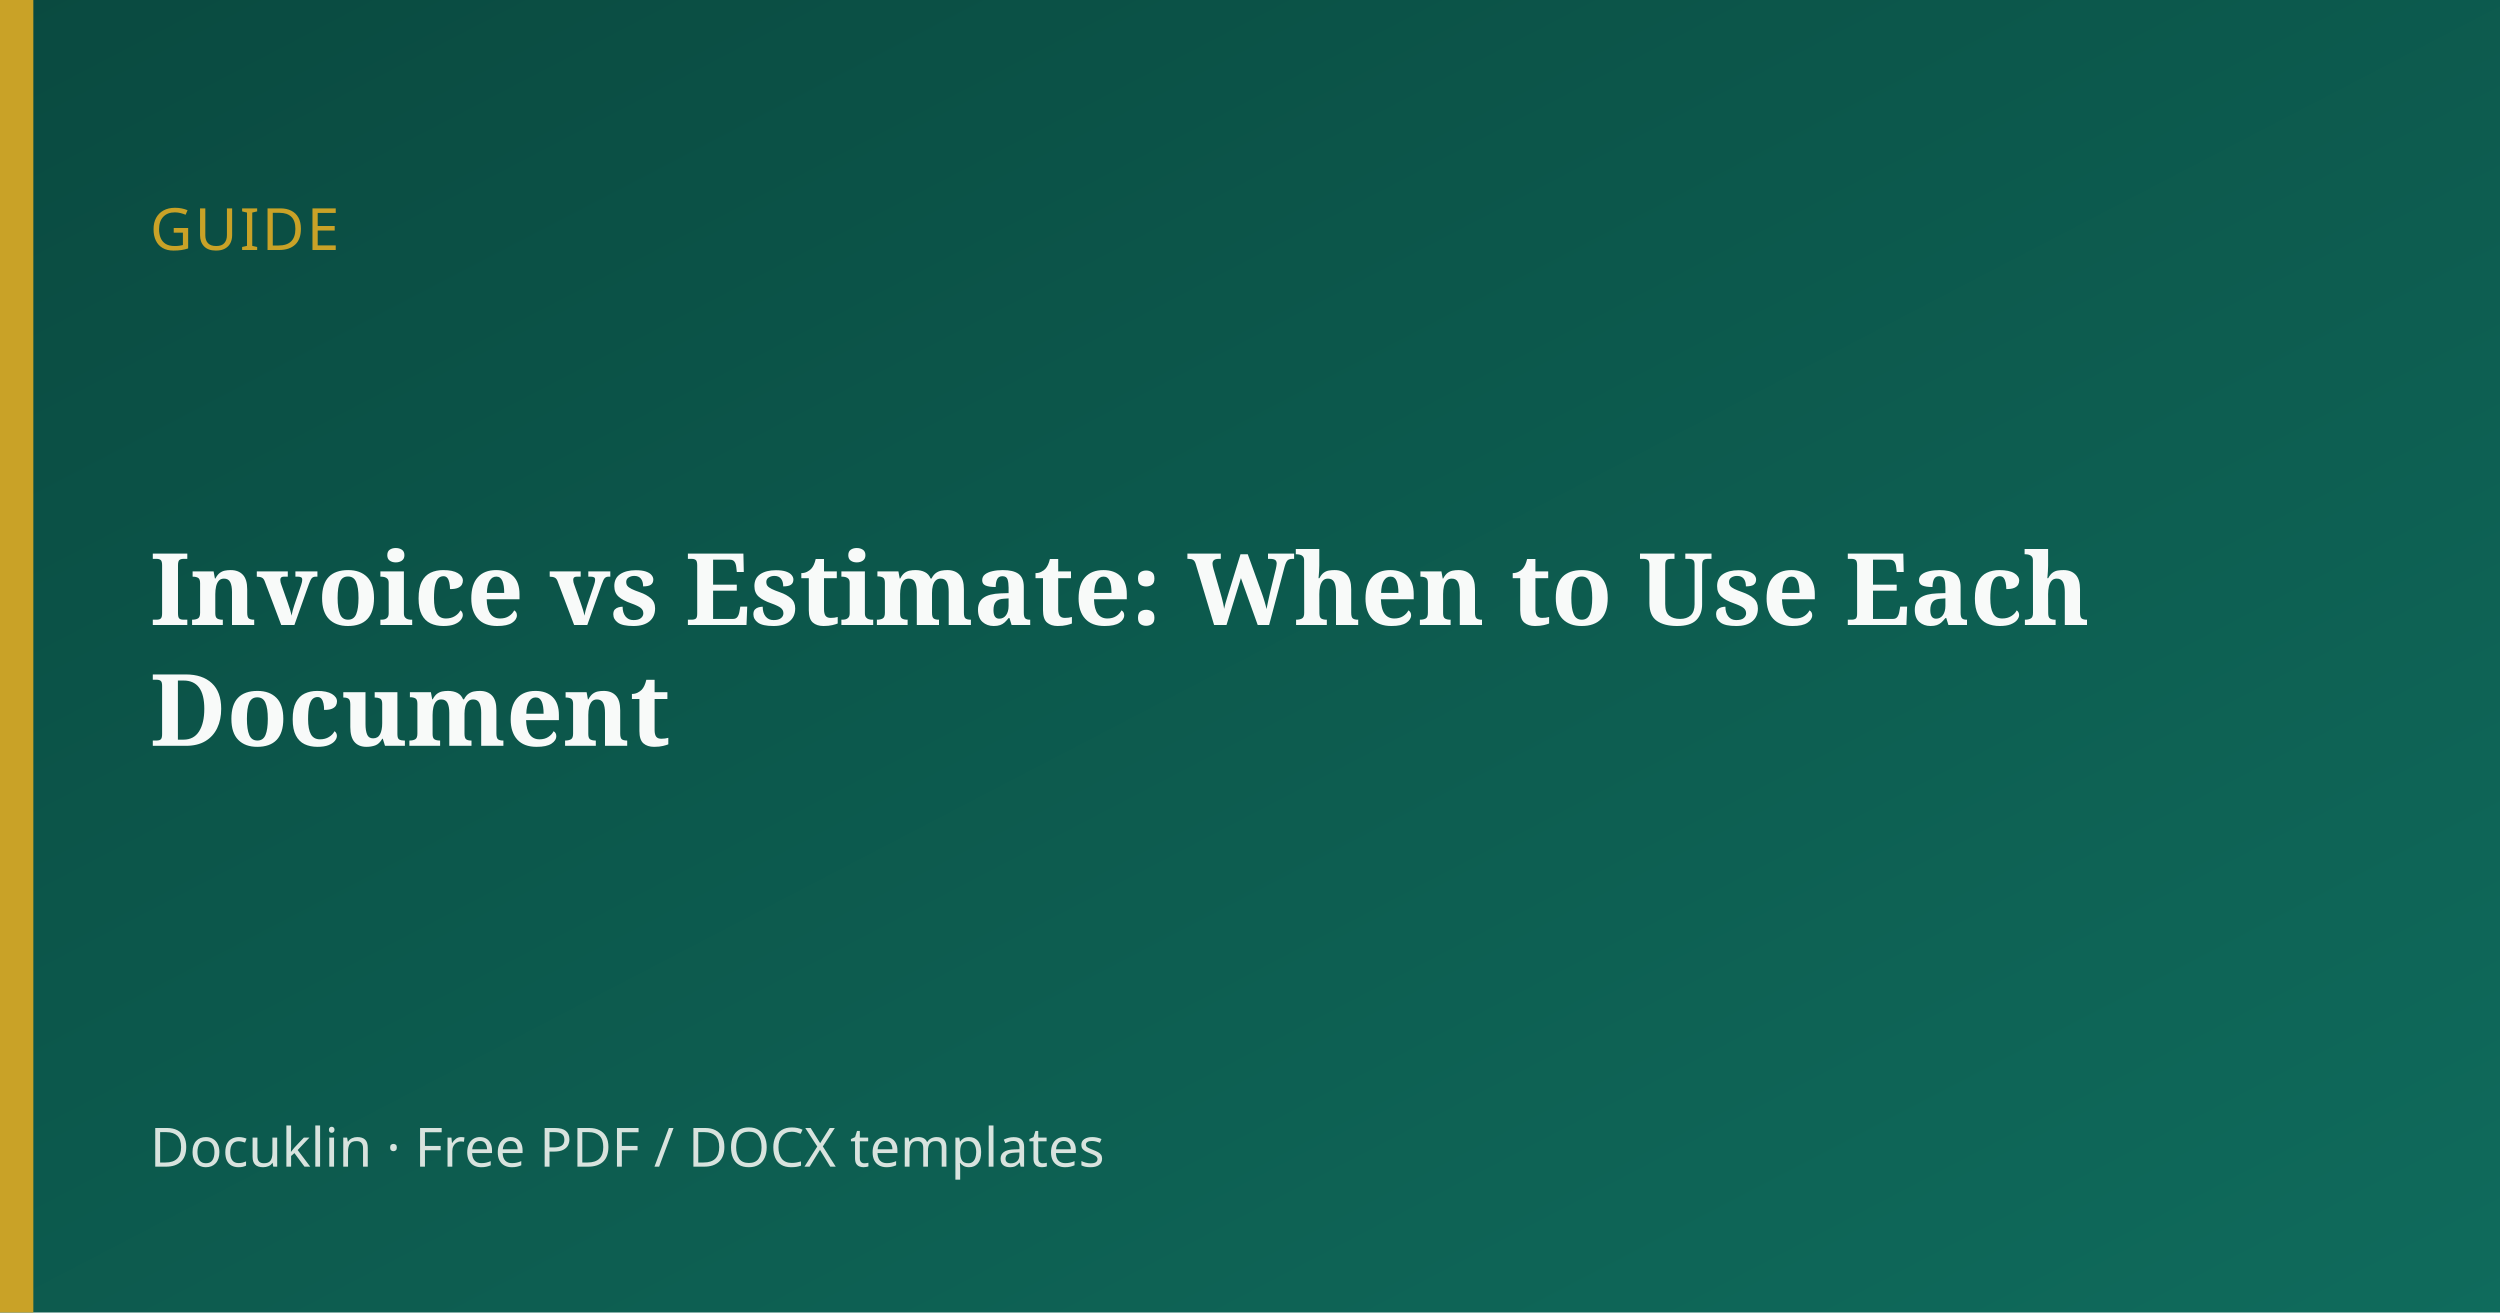
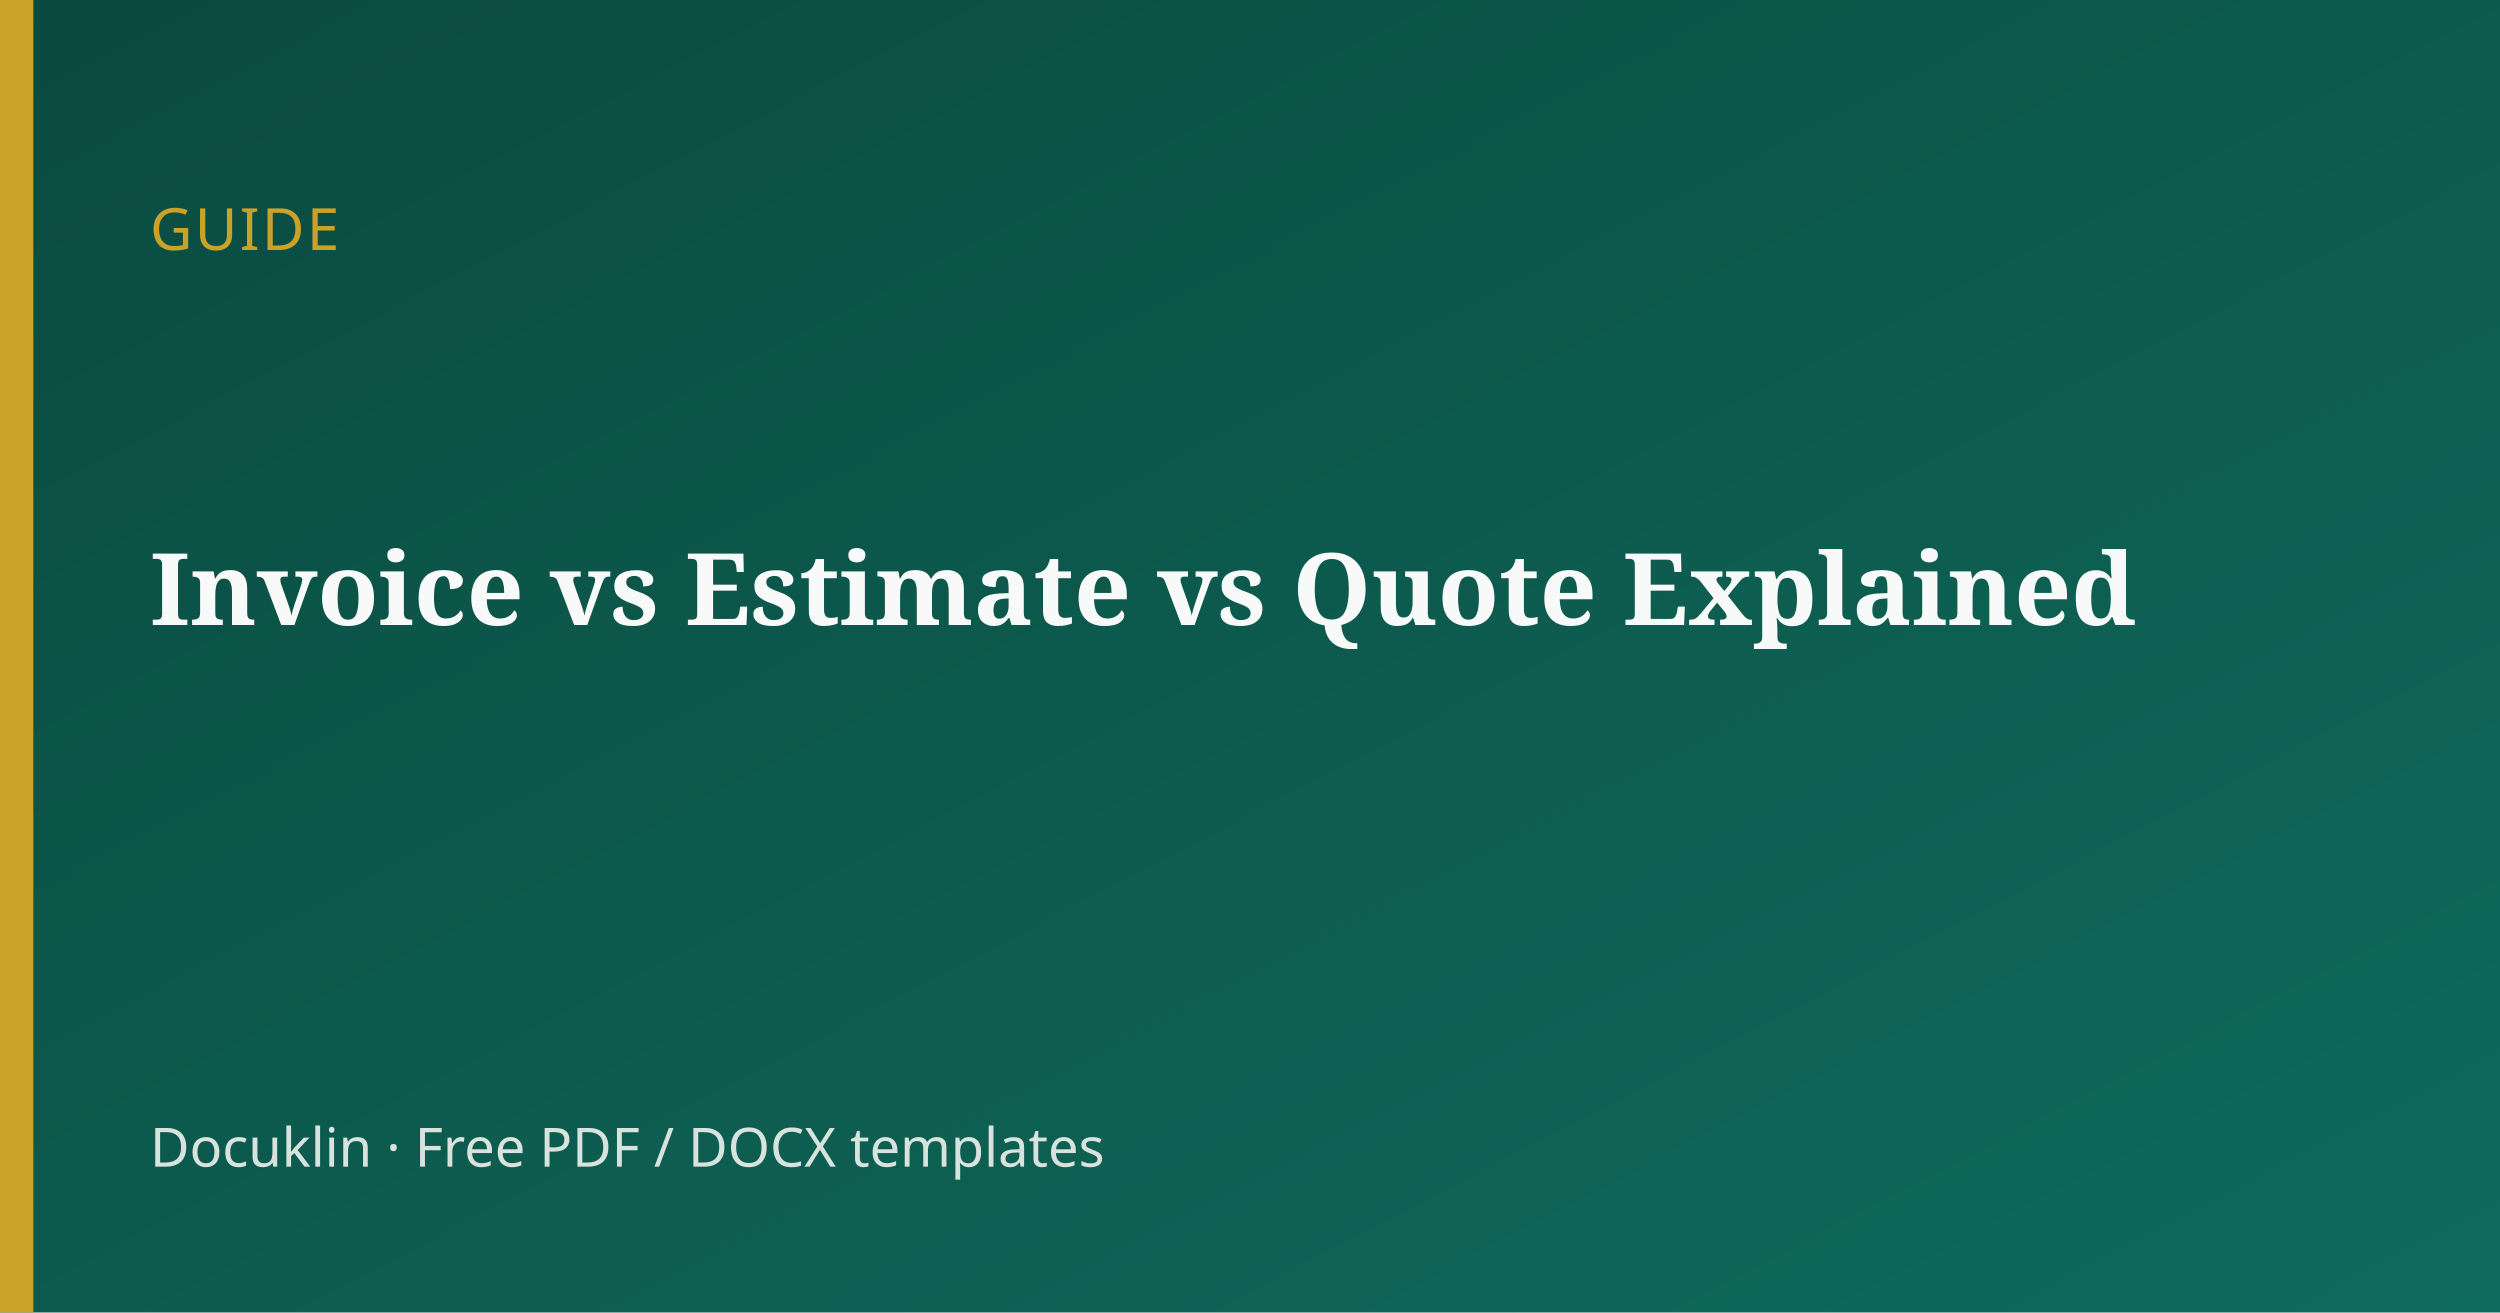
<svg xmlns="http://www.w3.org/2000/svg" width="1200" height="630" viewBox="0 0 1200 630" role="img">
  <defs>
    <linearGradient id="bg" x1="0" y1="0" x2="1" y2="1">
      <stop offset="0%" stop-color="#0a4a40" />
      <stop offset="100%" stop-color="#0f6b5c" />
    </linearGradient>
  </defs>
  <rect width="1200" height="630" fill="url(#bg)" />
  <rect x="0" y="0" width="16" height="630" fill="#c9a227" />
  <text x="72" y="120" fill="#c9a227" font-family="system-ui,sans-serif" font-size="28" letter-spacing="0.04em">GUIDE</text>
-   <text x="72" y="300" fill="#f8faf9" font-family="Georgia, serif" font-size="48" font-weight="700">Invoice vs Estimate: When to Use Each</text>
-   <text x="72" y="358" fill="#f8faf9" font-family="Georgia, serif" font-size="48" font-weight="700">Document</text>
+   <text x="72" y="300" fill="#f8faf9" font-family="Georgia, serif" font-size="48" font-weight="700">Invoice vs Estimate vs Quote Explained</text>
  <text x="72" y="560" fill="#d8e3de" font-family="system-ui,sans-serif" font-size="26">Docuklin · Free PDF / DOCX templates</text>
</svg>
